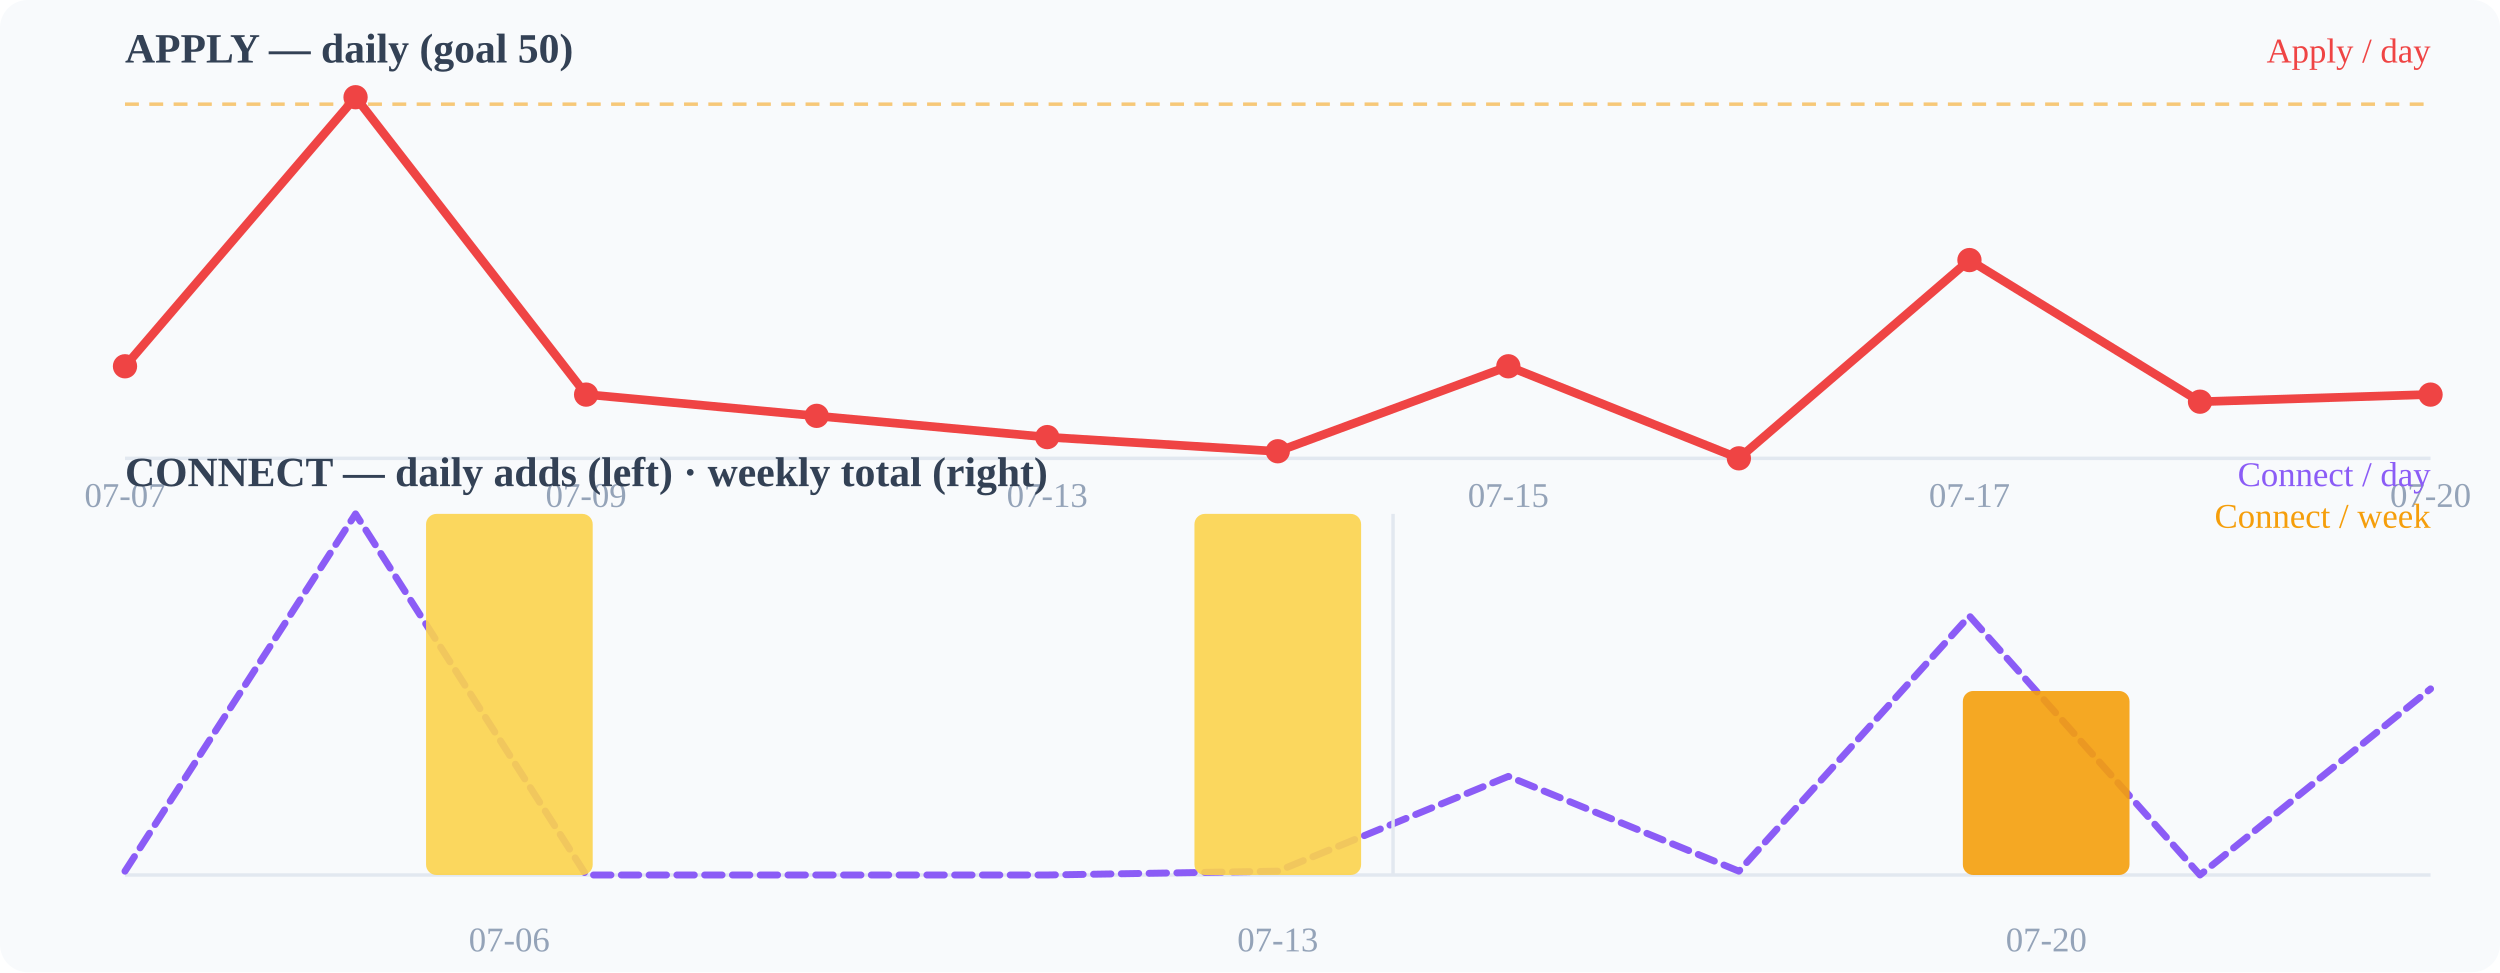
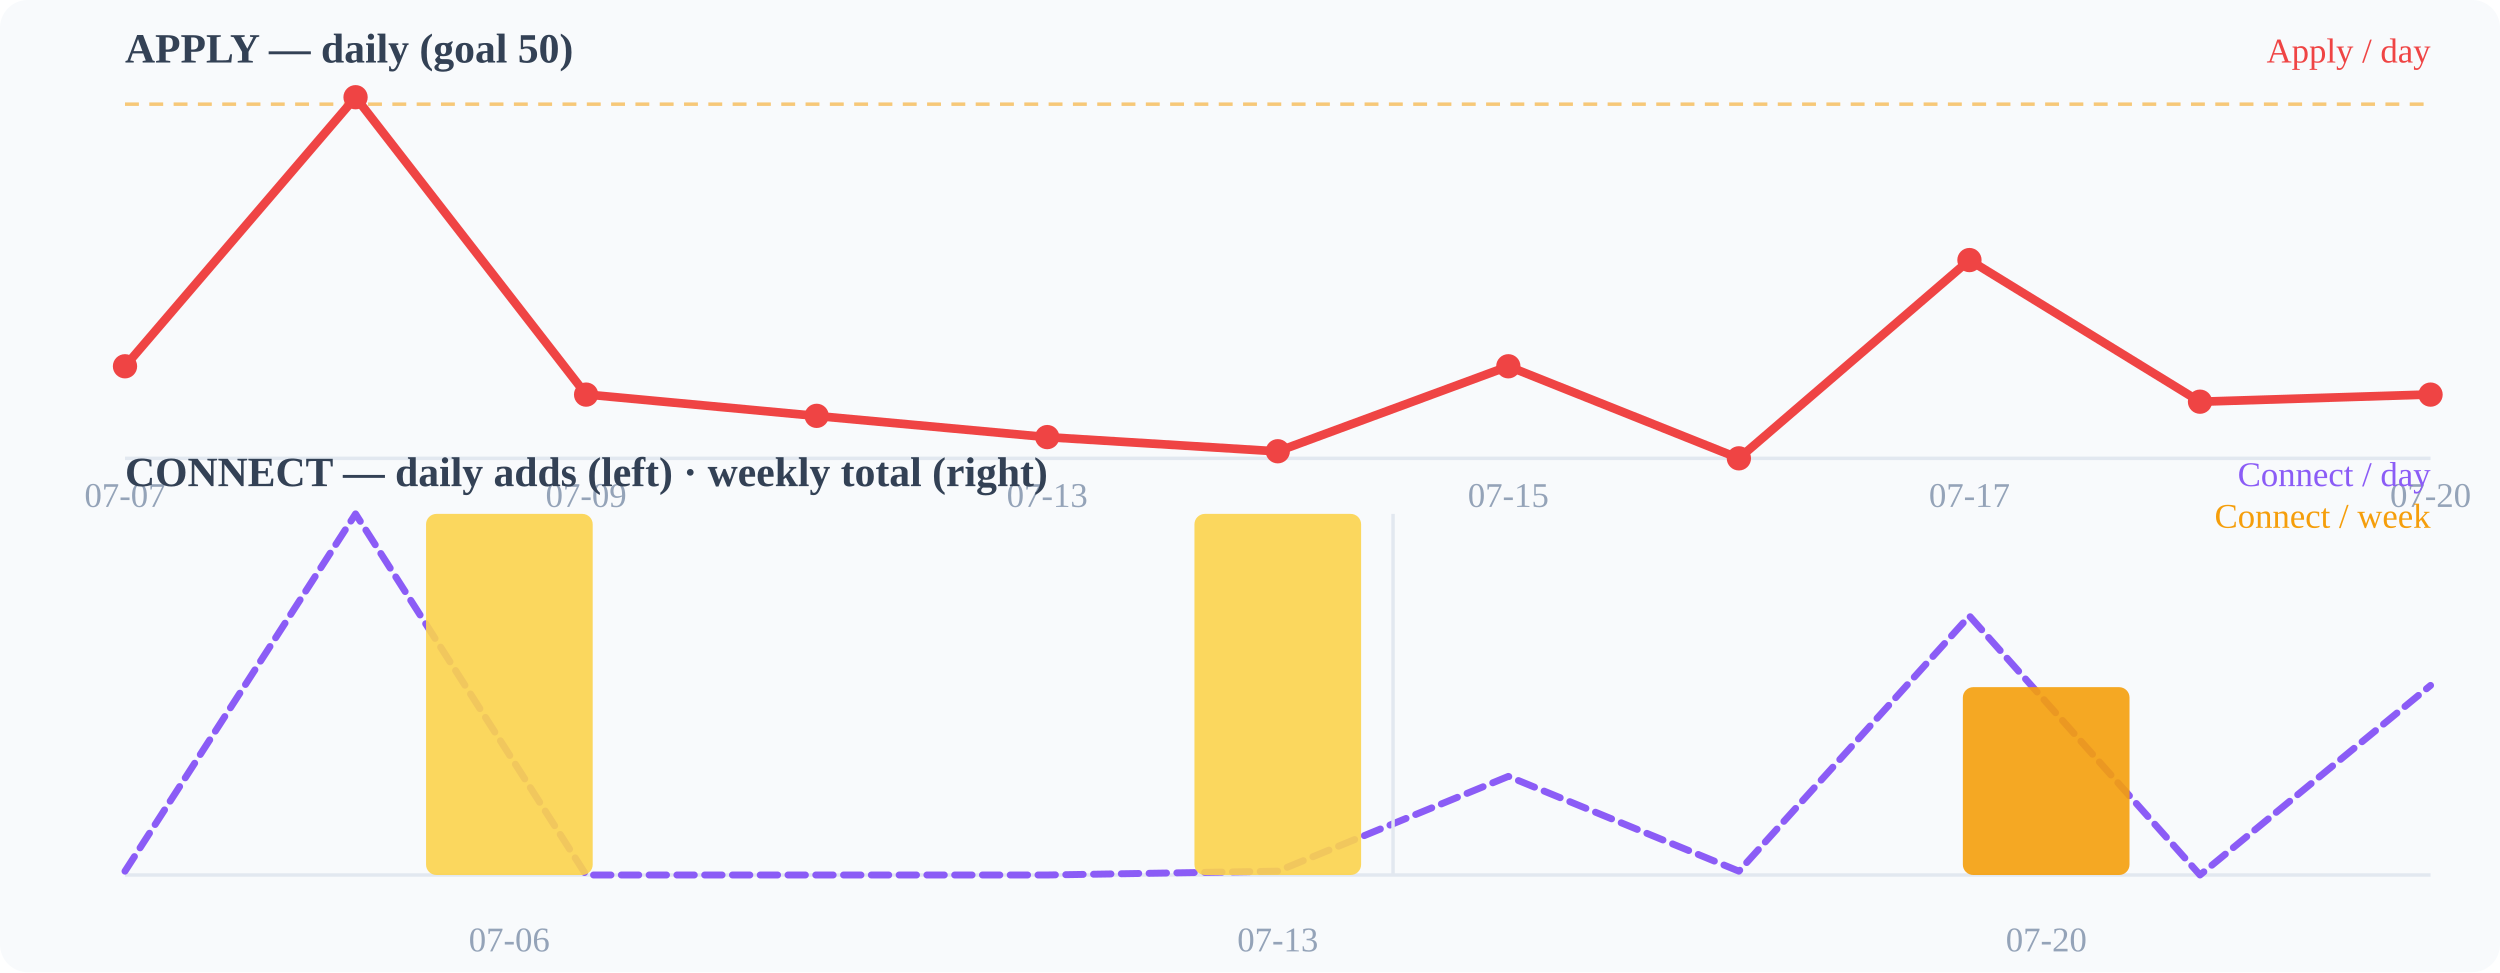
<svg xmlns="http://www.w3.org/2000/svg" width="720" height="280" viewBox="0 0 720 280">
  <rect width="720" height="280" fill="#f8fafc" rx="8" />
  <text x="36" y="18" font-size="12" font-weight="600" fill="#334155">APPLY — daily (goal 50)</text>
  <line x1="36" y1="132" x2="700" y2="132" stroke="#e2e8f0" stroke-width="1" />
  <line x1="36" y1="30.0" x2="700" y2="30.0" stroke="#f59e0b" stroke-width="1" stroke-dasharray="4 3" opacity="0.55" />
  <polyline points="36.0,105.5 102.4,28.0 168.8,113.6 235.2,119.8 301.6,125.9 368.0,130.0 434.4,105.5 500.8,132.0 567.2,74.9 633.6,115.7 700.0,113.6" fill="none" stroke="#ef4444" stroke-width="2.5" stroke-linecap="round" stroke-linejoin="round" />
  <circle cx="36" cy="105.49" r="3.5" fill="#ef4444" />
  <circle cx="102.4" cy="28" r="3.5" fill="#ef4444" />
  <circle cx="168.8" cy="113.647" r="3.5" fill="#ef4444" />
  <circle cx="235.2" cy="119.765" r="3.5" fill="#ef4444" />
  <circle cx="301.6" cy="125.882" r="3.5" fill="#ef4444" />
  <circle cx="368" cy="129.961" r="3.5" fill="#ef4444" />
  <circle cx="434.4" cy="105.49" r="3.5" fill="#ef4444" />
  <circle cx="500.8" cy="132" r="3.5" fill="#ef4444" />
  <circle cx="567.2" cy="74.902" r="3.5" fill="#ef4444" />
  <circle cx="633.6" cy="115.686" r="3.5" fill="#ef4444" />
  <circle cx="700" cy="113.647" r="3.5" fill="#ef4444" />
  <text x="36" y="146" font-size="10" fill="#94a3b8" text-anchor="middle">07-07</text>
  <text x="168.8" y="146" font-size="10" fill="#94a3b8" text-anchor="middle">07-09</text>
  <text x="301.6" y="146" font-size="10" fill="#94a3b8" text-anchor="middle">07-13</text>
  <text x="434.4" y="146" font-size="10" fill="#94a3b8" text-anchor="middle">07-15</text>
  <text x="567.2" y="146" font-size="10" fill="#94a3b8" text-anchor="middle">07-17</text>
  <text x="700" y="146" font-size="10" fill="#94a3b8" text-anchor="middle">07-20</text>
  <text x="36" y="140" font-size="12" font-weight="600" fill="#334155">CONNECT — daily adds (left) · weekly total (right)</text>
  <line x1="36" y1="252" x2="700" y2="252" stroke="#e2e8f0" stroke-width="1" />
-   <polyline points="36.0,250.9 102.4,148.0 168.8,252.0 235.2,252.0 301.6,252.0 368.0,250.9 434.4,223.6 500.8,250.9 567.2,177.4 633.6,252.0 700.0,198.4" fill="none" stroke="#8b5cf6" stroke-width="2" stroke-linecap="round" stroke-linejoin="round" stroke-dasharray="5 3" />
+   <polyline points="36.0,250.9 102.4,148.0 168.8,252.0 235.2,252.0 301.6,252.0 368.0,250.9 434.4,223.6 500.8,250.9 567.2,177.4 633.6,252.0 700.0,197.4" fill="none" stroke="#8b5cf6" stroke-width="2" stroke-linecap="round" stroke-linejoin="round" stroke-dasharray="5 3" />
  <rect x="122.7" y="148.0" width="48" height="104.0" rx="3" fill="#fcd34d" opacity="0.9" />
  <rect x="344.0" y="148.0" width="48" height="104.0" rx="3" fill="#fcd34d" opacity="0.9" />
-   <rect x="565.3" y="199.0" width="48" height="53.0" rx="3" fill="#f59e0b" opacity="0.9" />
+   <rect x="565.3" y="197.9" width="48" height="54.1" rx="3" fill="#f59e0b" opacity="0.9" />
  <line x1="401.2" y1="148" x2="401.2" y2="252" stroke="#e2e8f0" stroke-width="1" />
  <text x="146.667" y="274" font-size="10" fill="#94a3b8" text-anchor="middle">07-06</text>
  <text x="368" y="274" font-size="10" fill="#94a3b8" text-anchor="middle">07-13</text>
  <text x="589.333" y="274" font-size="10" fill="#94a3b8" text-anchor="middle">07-20</text>
  <text x="700" y="18" font-size="10" fill="#ef4444" text-anchor="end">Apply / day</text>
  <text x="700" y="140" font-size="10" fill="#8b5cf6" text-anchor="end">Connect / day</text>
  <text x="700" y="152" font-size="10" fill="#f59e0b" text-anchor="end">Connect / week</text>
</svg>
